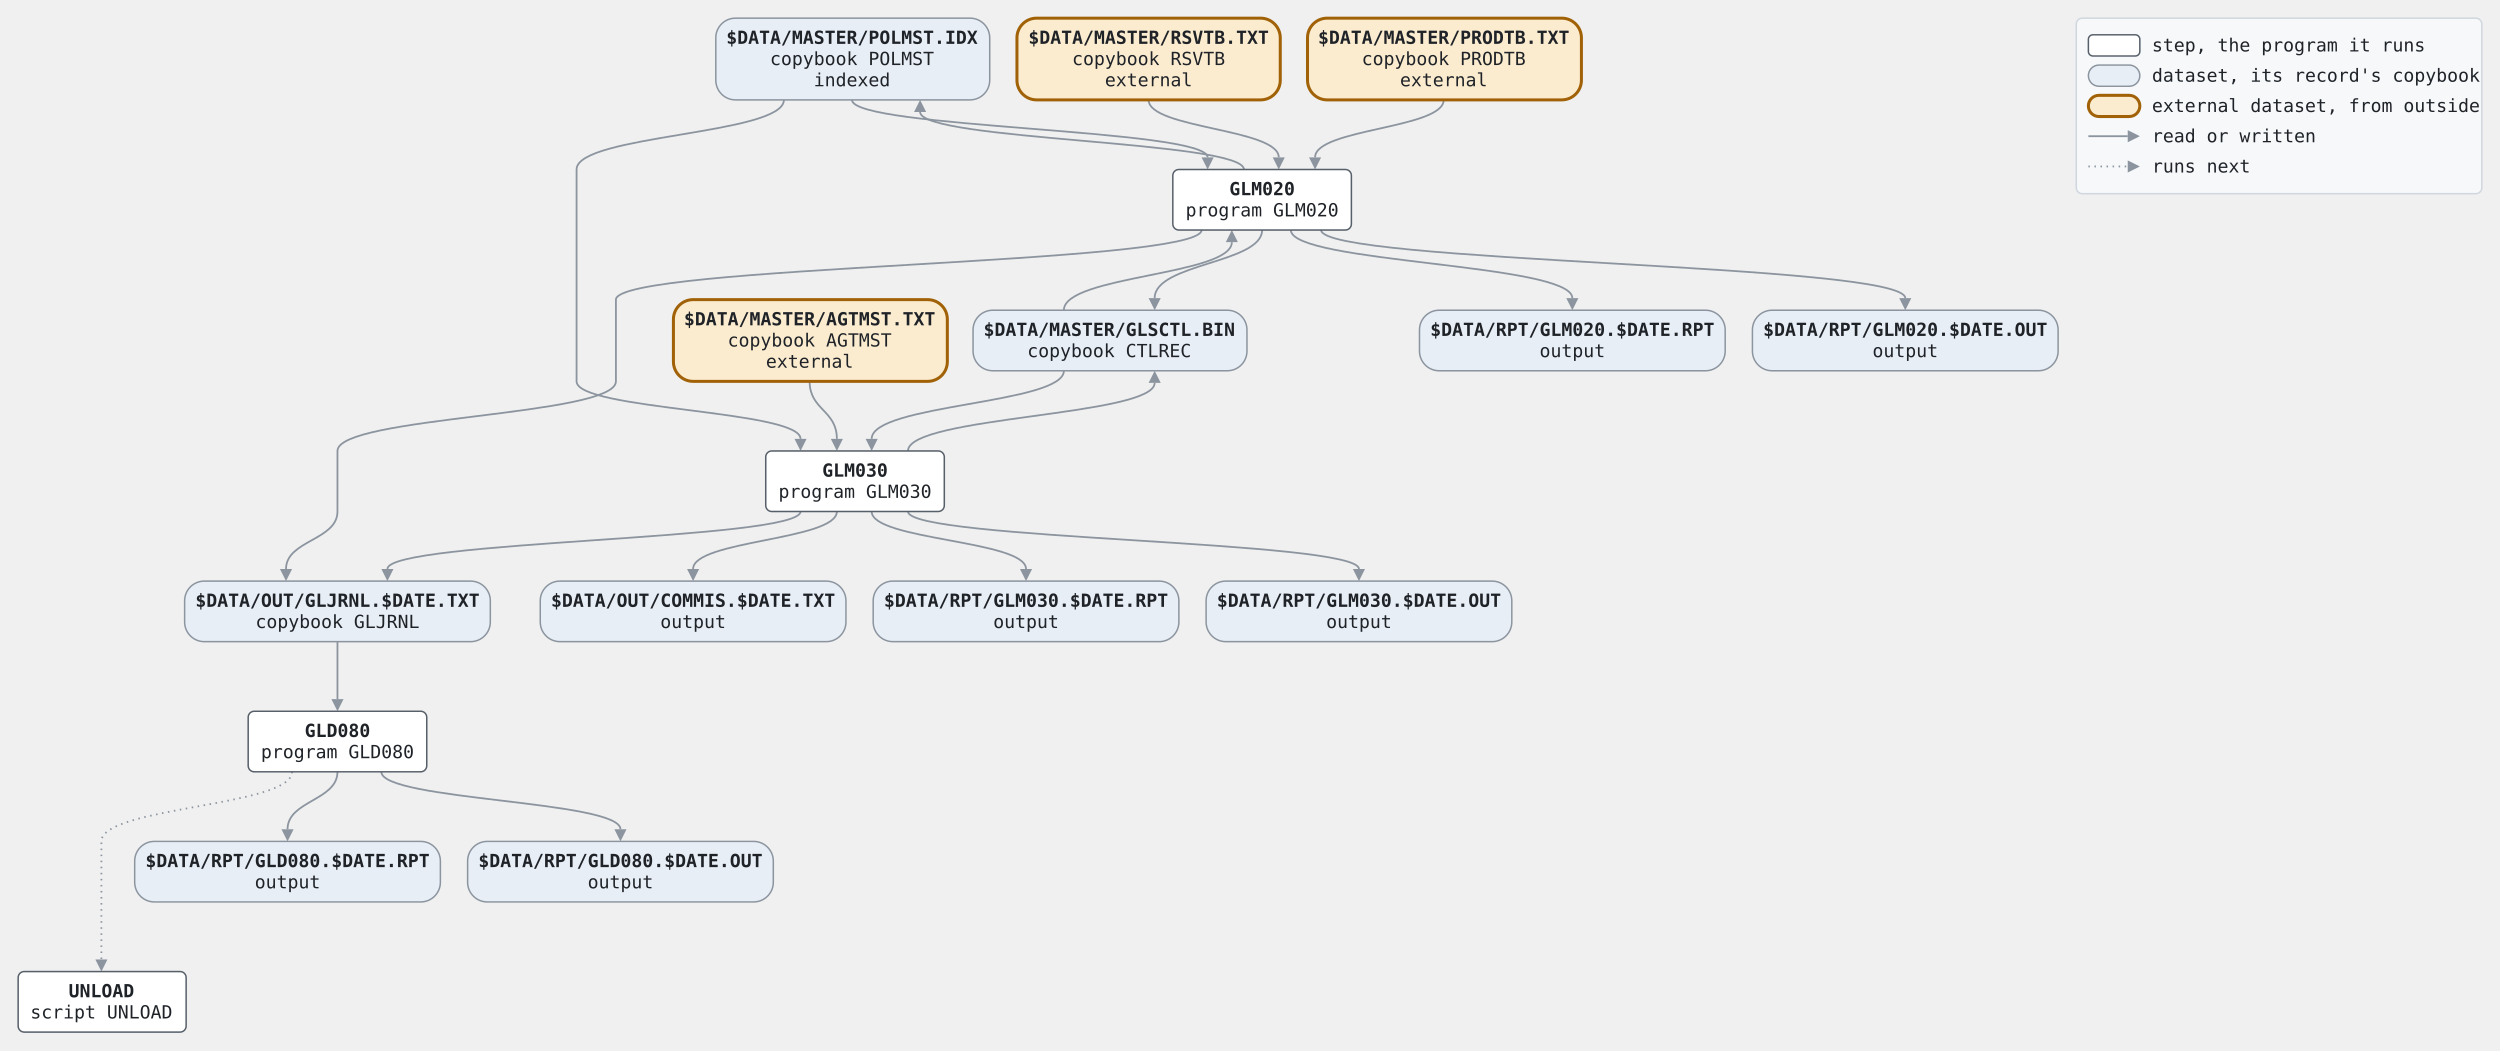
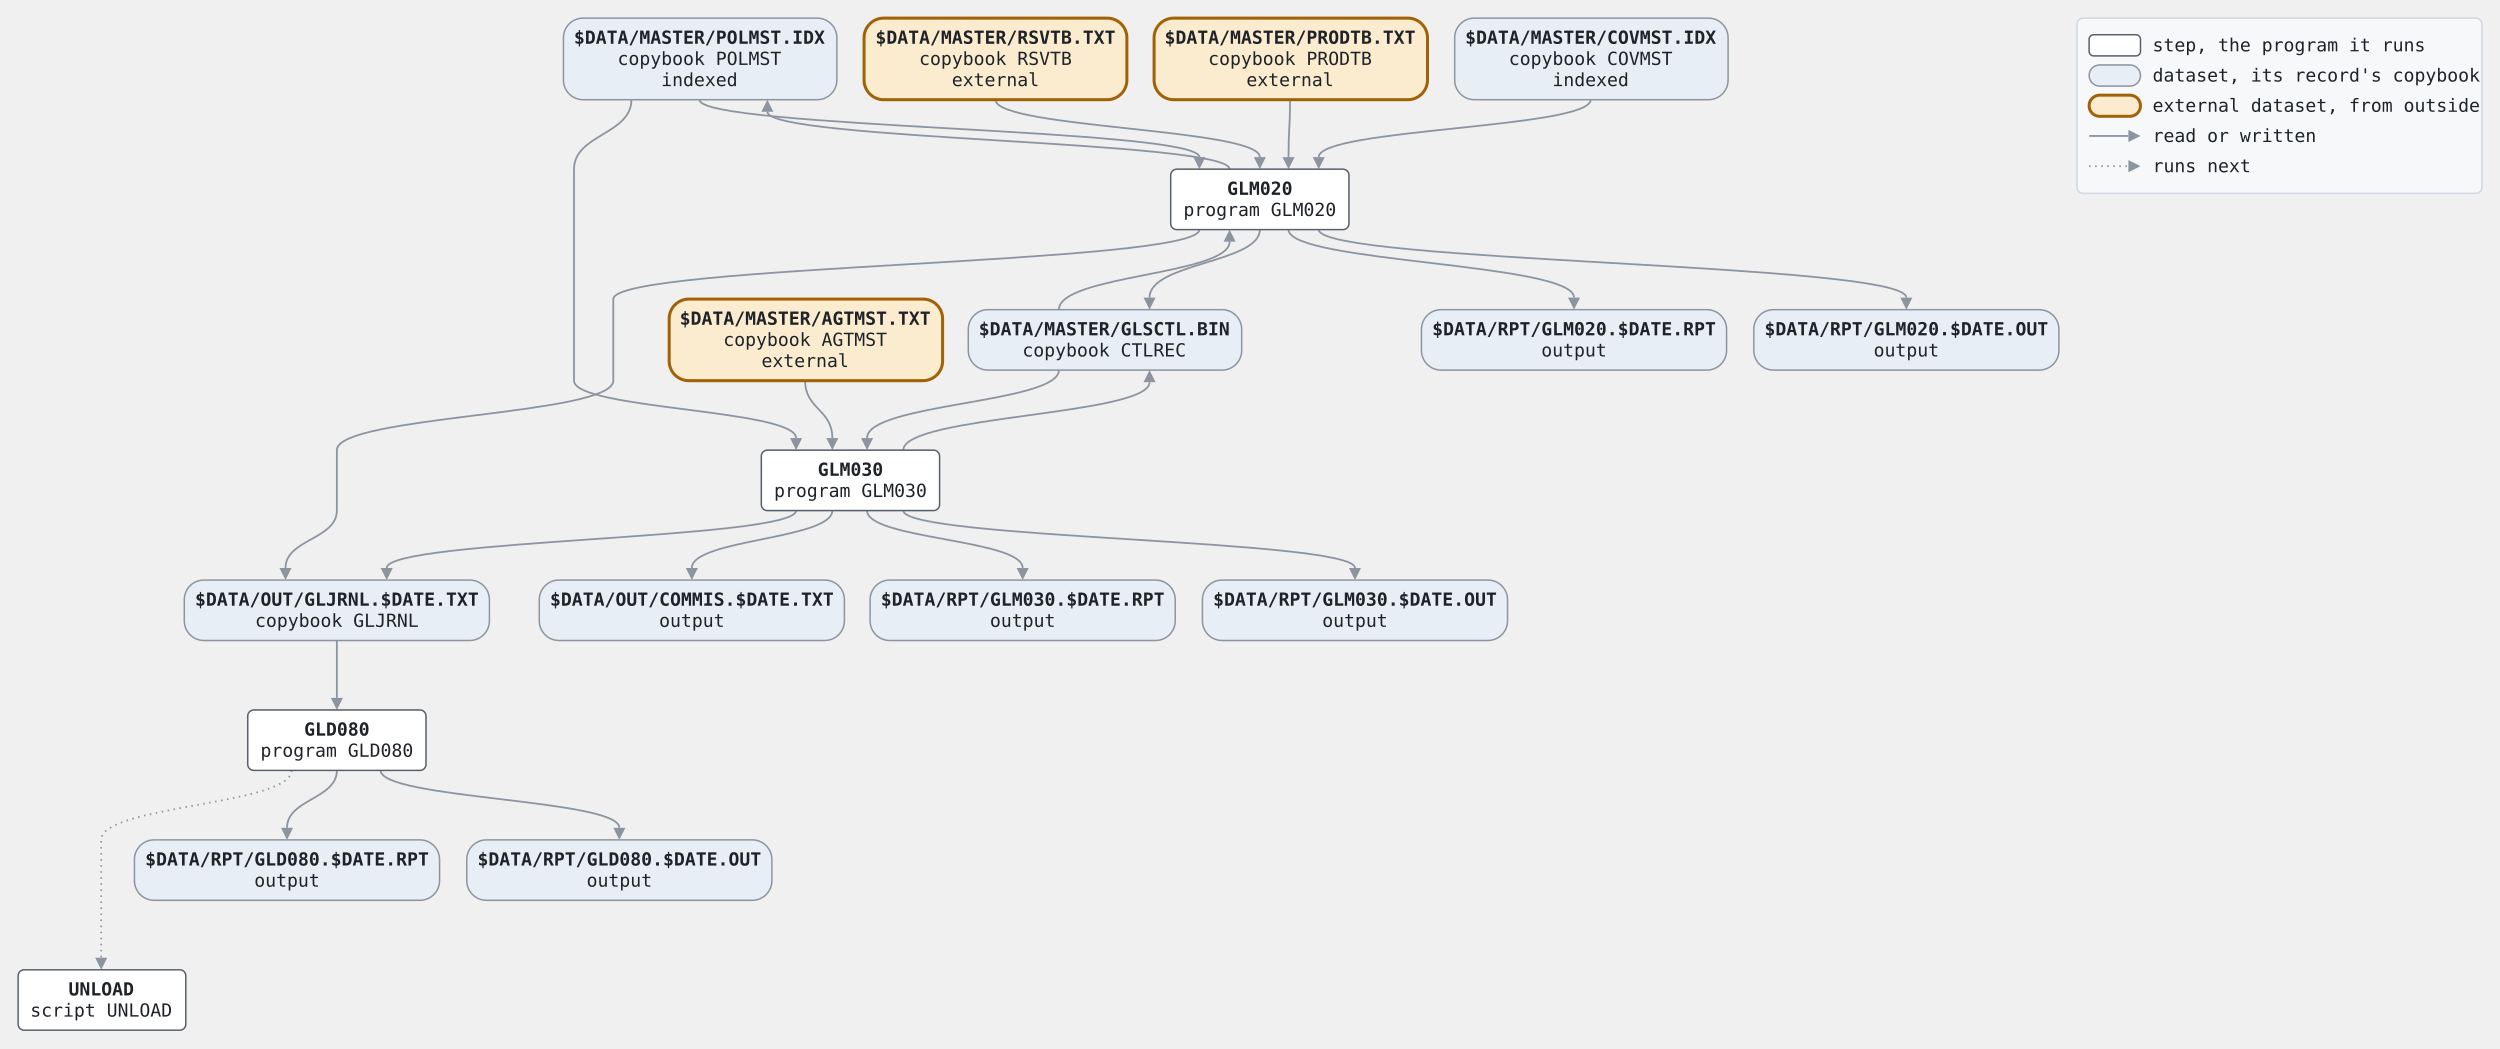
- <svg xmlns="http://www.w3.org/2000/svg" width="1652" height="694" viewBox="0 0 1652 694" font-family="ui-monospace, SFMono-Regular, Menlo, Consolas, monospace" font-size="12">
+ <svg xmlns="http://www.w3.org/2000/svg" width="1655" height="694" viewBox="0 0 1655 694" font-family="ui-monospace, SFMono-Regular, Menlo, Consolas, monospace" font-size="12">
  <style>
.box { fill: #ffffff; stroke: #57606a; stroke-width: 1 }
.box.emphasis { stroke-width: 2.5 }
.box.data { fill: #e8eef6; stroke: #8c959f }
.box.external { fill: #fbecd0; stroke: #a16207; stroke-width: 2 }
.box.dashed { stroke-dasharray: 4 3 }
.label { fill: #1f2328 }
.label.first { font-weight: 600 }
.edge { fill: none; stroke: #8c959f; stroke-width: 1.2 }
.edge.dashed { stroke-dasharray: 4 3 }
.edge.dotted { stroke-dasharray: 1 3 }
.head { fill: #8c959f }
.legend { fill: #f6f8fa; stroke: #d0d7de }
.edge-label { fill: #57606a; font-size: 11px; paint-order: stroke; stroke: #ffffff; stroke-width: 4px; stroke-linejoin: round }
.box.highlight { stroke: #c2410c; stroke-width: 2.5 }
.edge.highlight { stroke: #c2410c; stroke-width: 2 }
.head.highlight { fill: #c2410c }
@media (prefers-color-scheme: dark) {
  .box { fill: #161b22; stroke: #8b949e }
  .box.data { fill: #1f2a3a; stroke: #6e7681 }
  .box.external { fill: #3a2c12; stroke: #d6a64a }
  .label { fill: #e6edf3 }
  .edge { stroke: #6e7681 }
  .head { fill: #6e7681 }
  .legend { fill: #0d1117; stroke: #30363d }
  .edge-label { fill: #9da5ae; stroke: #0d1117 }
  .box.highlight, .edge.highlight { stroke: #fb923c }
  .head.highlight { fill: #fb923c }
}
</style>
  <defs>
    <marker id="arrow" viewBox="0 0 8 8" refX="0" refY="4" markerUnits="userSpaceOnUse" markerWidth="8" markerHeight="8" orient="auto-start-reverse">
      <path class="head" d="M0,0 L8,4 L0,8 z" />
    </marker>
    <marker id="arrow-highlight" viewBox="0 0 8 8" refX="0" refY="4" markerUnits="userSpaceOnUse" markerWidth="8" markerHeight="8" orient="auto-start-reverse">
      <path class="head highlight" d="M0,0 L8,4 L0,8 z" />
    </marker>
  </defs>
-   <path class="edge" d="M563,66 C563,85 798,85 798,104" marker-end="url(#arrow)" />
-   <path class="edge" d="M759,66 C759,85 845,85 845,104" marker-end="url(#arrow)" />
-   <path class="edge" d="M954,66 C954,85 869,85 869,104" marker-end="url(#arrow)" />
-   <path class="edge" d="M814,160 C814,182 703,182 703,205" marker-start="url(#arrow)" />
-   <path class="edge" d="M608,74 C608,93 822,93 822,112" marker-start="url(#arrow)" />
-   <path class="edge" d="M834,152 C834,174 763,174 763,197" marker-end="url(#arrow)" />
-   <path class="edge" d="M794,152 C794,175 407,175 407,198 L407,252 C407,275 223,275 223,298 L223,338 C223,357 189,357 189,376" marker-end="url(#arrow)" />
-   <path class="edge" d="M853,152 C853,174 1039,174 1039,197" marker-end="url(#arrow)" />
-   <path class="edge" d="M873,152 C873,174 1259,174 1259,197" marker-end="url(#arrow)" />
-   <path class="edge" d="M518,66 C518,89 381,89 381,112 L381,152 C381,175 381,175 381,198 L381,252 C381,271 529,271 529,290" marker-end="url(#arrow)" />
-   <path class="edge" d="M535,252 C535,271 553,271 553,290" marker-end="url(#arrow)" />
-   <path class="edge" d="M703,245 C703,267 576,267 576,290" marker-end="url(#arrow)" />
-   <path class="edge" d="M763,253 C763,275 600,275 600,298" marker-start="url(#arrow)" />
-   <path class="edge" d="M529,338 C529,357 256,357 256,376" marker-end="url(#arrow)" />
-   <path class="edge" d="M553,338 C553,357 458,357 458,376" marker-end="url(#arrow)" />
-   <path class="edge" d="M576,338 C576,357 678,357 678,376" marker-end="url(#arrow)" />
-   <path class="edge" d="M600,338 C600,357 898,357 898,376" marker-end="url(#arrow)" />
+   <path class="edge" d="M463,66 C463,85 794,85 794,104" marker-end="url(#arrow)" />
+   <path class="edge" d="M659,66 C659,85 834,85 834,104" marker-end="url(#arrow)" />
+   <path class="edge" d="M854,66 C854,85 853,85 853,104" marker-end="url(#arrow)" />
+   <path class="edge" d="M1053,66 C1053,85 873,85 873,104" marker-end="url(#arrow)" />
+   <path class="edge" d="M814,160 C814,182 701,182 701,205" marker-start="url(#arrow)" />
+   <path class="edge" d="M508,74 C508,93 814,93 814,112" marker-start="url(#arrow)" />
+   <path class="edge" d="M834,152 C834,174 761,174 761,197" marker-end="url(#arrow)" />
+   <path class="edge" d="M794,152 C794,175 406,175 406,198 L406,252 C406,275 223,275 223,298 L223,338 C223,357 189,357 189,376" marker-end="url(#arrow)" />
+   <path class="edge" d="M853,152 C853,174 1042,174 1042,197" marker-end="url(#arrow)" />
+   <path class="edge" d="M873,152 C873,174 1262,174 1262,197" marker-end="url(#arrow)" />
+   <path class="edge" d="M418,66 C418,89 380,89 380,112 L380,152 C380,175 380,175 380,198 L380,252 C380,271 527,271 527,290" marker-end="url(#arrow)" />
+   <path class="edge" d="M533,252 C533,271 551,271 551,290" marker-end="url(#arrow)" />
+   <path class="edge" d="M701,245 C701,267 574,267 574,290" marker-end="url(#arrow)" />
+   <path class="edge" d="M761,253 C761,275 598,275 598,298" marker-start="url(#arrow)" />
+   <path class="edge" d="M527,338 C527,357 256,357 256,376" marker-end="url(#arrow)" />
+   <path class="edge" d="M551,338 C551,357 458,357 458,376" marker-end="url(#arrow)" />
+   <path class="edge" d="M574,338 C574,357 677,357 677,376" marker-end="url(#arrow)" />
+   <path class="edge" d="M598,338 C598,357 897,357 897,376" marker-end="url(#arrow)" />
  <path class="edge" d="M223,424 C223,443 223,443 223,462" marker-end="url(#arrow)" />
  <path class="edge" d="M223,510 C223,529 190,529 190,548" marker-end="url(#arrow)" />
  <path class="edge" d="M252,510 C252,529 410,529 410,548" marker-end="url(#arrow)" />
  <path class="edge dotted" d="M193,510 C193,533 67,533 67,556 L67,596 C67,615 67,615 67,634" marker-end="url(#arrow)" />
  <a href="../copybooks/POLMST.md">
-     <rect class="box data" x="473" y="12" width="181" height="54" rx="13" />
-     <text class="label first" x="563" y="29" text-anchor="middle">$DATA/MASTER/POLMST.IDX</text>
-     <text class="label" x="563" y="43" text-anchor="middle">copybook POLMST</text>
-     <text class="label" x="563" y="57" text-anchor="middle">indexed</text>
+     <rect class="box data" x="373" y="12" width="181" height="54" rx="13" />
+     <text class="label first" x="463" y="29" text-anchor="middle">$DATA/MASTER/POLMST.IDX</text>
+     <text class="label" x="463" y="43" text-anchor="middle">copybook POLMST</text>
+     <text class="label" x="463" y="57" text-anchor="middle">indexed</text>
  </a>
  <a href="../copybooks/RSVTB.md">
-     <rect class="box data external" x="672" y="12" width="174" height="54" rx="13" />
-     <text class="label first" x="759" y="29" text-anchor="middle">$DATA/MASTER/RSVTB.TXT</text>
-     <text class="label" x="759" y="43" text-anchor="middle">copybook RSVTB</text>
-     <text class="label" x="759" y="57" text-anchor="middle">external</text>
+     <rect class="box data external" x="572" y="12" width="174" height="54" rx="13" />
+     <text class="label first" x="659" y="29" text-anchor="middle">$DATA/MASTER/RSVTB.TXT</text>
+     <text class="label" x="659" y="43" text-anchor="middle">copybook RSVTB</text>
+     <text class="label" x="659" y="57" text-anchor="middle">external</text>
  </a>
  <a href="../copybooks/PRODTB.md">
-     <rect class="box data external" x="864" y="12" width="181" height="54" rx="13" />
-     <text class="label first" x="954" y="29" text-anchor="middle">$DATA/MASTER/PRODTB.TXT</text>
-     <text class="label" x="954" y="43" text-anchor="middle">copybook PRODTB</text>
-     <text class="label" x="954" y="57" text-anchor="middle">external</text>
+     <rect class="box data external" x="764" y="12" width="181" height="54" rx="13" />
+     <text class="label first" x="854" y="29" text-anchor="middle">$DATA/MASTER/PRODTB.TXT</text>
+     <text class="label" x="854" y="43" text-anchor="middle">copybook PRODTB</text>
+     <text class="label" x="854" y="57" text-anchor="middle">external</text>
+   </a>
+   <a href="../copybooks/COVMST.md">
+     <rect class="box data" x="963" y="12" width="181" height="54" rx="13" />
+     <text class="label first" x="1053" y="29" text-anchor="middle">$DATA/MASTER/COVMST.IDX</text>
+     <text class="label" x="1053" y="43" text-anchor="middle">copybook COVMST</text>
+     <text class="label" x="1053" y="57" text-anchor="middle">indexed</text>
  </a>
  <a href="../copybooks/CTLREC.md">
-     <rect class="box data" x="643" y="205" width="181" height="40" rx="13" />
-     <text class="label first" x="733" y="222" text-anchor="middle">$DATA/MASTER/GLSCTL.BIN</text>
-     <text class="label" x="733" y="236" text-anchor="middle">copybook CTLREC</text>
+     <rect class="box data" x="641" y="205" width="181" height="40" rx="13" />
+     <text class="label first" x="731" y="222" text-anchor="middle">$DATA/MASTER/GLSCTL.BIN</text>
+     <text class="label" x="731" y="236" text-anchor="middle">copybook CTLREC</text>
  </a>
  <a href="../programs/GLM020.md">
    <rect class="box" x="775" y="112" width="118" height="40" rx="4" />
    <text class="label first" x="834" y="129" text-anchor="middle">GLM020</text>
    <text class="label" x="834" y="143" text-anchor="middle">program GLM020</text>
  </a>
  <a href="../copybooks/GLJRNL.md">
    <rect class="box data" x="122" y="384" width="202" height="40" rx="13" />
    <text class="label first" x="223" y="401" text-anchor="middle">$DATA/OUT/GLJRNL.$DATE.TXT</text>
    <text class="label" x="223" y="415" text-anchor="middle">copybook GLJRNL</text>
  </a>
  <g>
-     <rect class="box data" x="938" y="205" width="202" height="40" rx="13" />
-     <text class="label first" x="1039" y="222" text-anchor="middle">$DATA/RPT/GLM020.$DATE.RPT</text>
-     <text class="label" x="1039" y="236" text-anchor="middle">output</text>
+     <rect class="box data" x="941" y="205" width="202" height="40" rx="13" />
+     <text class="label first" x="1042" y="222" text-anchor="middle">$DATA/RPT/GLM020.$DATE.RPT</text>
+     <text class="label" x="1042" y="236" text-anchor="middle">output</text>
  </g>
  <g>
-     <rect class="box data" x="1158" y="205" width="202" height="40" rx="13" />
-     <text class="label first" x="1259" y="222" text-anchor="middle">$DATA/RPT/GLM020.$DATE.OUT</text>
-     <text class="label" x="1259" y="236" text-anchor="middle">output</text>
+     <rect class="box data" x="1161" y="205" width="202" height="40" rx="13" />
+     <text class="label first" x="1262" y="222" text-anchor="middle">$DATA/RPT/GLM020.$DATE.OUT</text>
+     <text class="label" x="1262" y="236" text-anchor="middle">output</text>
  </g>
  <a href="../copybooks/AGTMST.md">
-     <rect class="box data external" x="445" y="198" width="181" height="54" rx="13" />
-     <text class="label first" x="535" y="215" text-anchor="middle">$DATA/MASTER/AGTMST.TXT</text>
-     <text class="label" x="535" y="229" text-anchor="middle">copybook AGTMST</text>
-     <text class="label" x="535" y="243" text-anchor="middle">external</text>
+     <rect class="box data external" x="443" y="198" width="181" height="54" rx="13" />
+     <text class="label first" x="533" y="215" text-anchor="middle">$DATA/MASTER/AGTMST.TXT</text>
+     <text class="label" x="533" y="229" text-anchor="middle">copybook AGTMST</text>
+     <text class="label" x="533" y="243" text-anchor="middle">external</text>
  </a>
  <a href="../programs/GLM030.md">
-     <rect class="box" x="506" y="298" width="118" height="40" rx="4" />
-     <text class="label first" x="565" y="315" text-anchor="middle">GLM030</text>
-     <text class="label" x="565" y="329" text-anchor="middle">program GLM030</text>
+     <rect class="box" x="504" y="298" width="118" height="40" rx="4" />
+     <text class="label first" x="563" y="315" text-anchor="middle">GLM030</text>
+     <text class="label" x="563" y="329" text-anchor="middle">program GLM030</text>
  </a>
  <g>
    <rect class="box data" x="357" y="384" width="202" height="40" rx="13" />
    <text class="label first" x="458" y="401" text-anchor="middle">$DATA/OUT/COMMIS.$DATE.TXT</text>
    <text class="label" x="458" y="415" text-anchor="middle">output</text>
  </g>
  <g>
-     <rect class="box data" x="577" y="384" width="202" height="40" rx="13" />
-     <text class="label first" x="678" y="401" text-anchor="middle">$DATA/RPT/GLM030.$DATE.RPT</text>
-     <text class="label" x="678" y="415" text-anchor="middle">output</text>
+     <rect class="box data" x="576" y="384" width="202" height="40" rx="13" />
+     <text class="label first" x="677" y="401" text-anchor="middle">$DATA/RPT/GLM030.$DATE.RPT</text>
+     <text class="label" x="677" y="415" text-anchor="middle">output</text>
  </g>
  <g>
-     <rect class="box data" x="797" y="384" width="202" height="40" rx="13" />
-     <text class="label first" x="898" y="401" text-anchor="middle">$DATA/RPT/GLM030.$DATE.OUT</text>
-     <text class="label" x="898" y="415" text-anchor="middle">output</text>
+     <rect class="box data" x="796" y="384" width="202" height="40" rx="13" />
+     <text class="label first" x="897" y="401" text-anchor="middle">$DATA/RPT/GLM030.$DATE.OUT</text>
+     <text class="label" x="897" y="415" text-anchor="middle">output</text>
  </g>
  <a href="../programs/GLD080.md">
    <rect class="box" x="164" y="470" width="118" height="40" rx="4" />
    <text class="label first" x="223" y="487" text-anchor="middle">GLD080</text>
    <text class="label" x="223" y="501" text-anchor="middle">program GLD080</text>
  </a>
  <g>
    <rect class="box data" x="89" y="556" width="202" height="40" rx="13" />
    <text class="label first" x="190" y="573" text-anchor="middle">$DATA/RPT/GLD080.$DATE.RPT</text>
    <text class="label" x="190" y="587" text-anchor="middle">output</text>
  </g>
  <g>
    <rect class="box data" x="309" y="556" width="202" height="40" rx="13" />
    <text class="label first" x="410" y="573" text-anchor="middle">$DATA/RPT/GLD080.$DATE.OUT</text>
    <text class="label" x="410" y="587" text-anchor="middle">output</text>
  </g>
  <g>
    <rect class="box" x="12" y="642" width="111" height="40" rx="4" />
    <text class="label first" x="67" y="659" text-anchor="middle">UNLOAD</text>
    <text class="label" x="67" y="673" text-anchor="middle">script UNLOAD</text>
  </g>
  <g class="legend-keys">
-     <rect class="legend" x="1372" y="12" width="268" height="116" rx="4" />
-     <rect class="box" x="1380" y="23" width="34" height="14" rx="3" />
-     <text class="label" x="1422" y="34">step, the program it runs</text>
-     <rect class="box data" x="1380" y="43" width="34" height="14" rx="7" />
-     <text class="label" x="1422" y="54">dataset, its record's copybook</text>
-     <rect class="box data external" x="1380" y="63" width="34" height="14" rx="7" />
-     <text class="label" x="1422" y="74">external dataset, from outside</text>
-     <path class="edge" d="M1380,90 L1406,90" marker-end="url(#arrow)" />
-     <text class="label" x="1422" y="94">read or written</text>
-     <path class="edge dotted" d="M1380,110 L1406,110" marker-end="url(#arrow)" />
-     <text class="label" x="1422" y="114">runs next</text>
+     <rect class="legend" x="1375" y="12" width="268" height="116" rx="4" />
+     <rect class="box" x="1383" y="23" width="34" height="14" rx="3" />
+     <text class="label" x="1425" y="34">step, the program it runs</text>
+     <rect class="box data" x="1383" y="43" width="34" height="14" rx="7" />
+     <text class="label" x="1425" y="54">dataset, its record's copybook</text>
+     <rect class="box data external" x="1383" y="63" width="34" height="14" rx="7" />
+     <text class="label" x="1425" y="74">external dataset, from outside</text>
+     <path class="edge" d="M1383,90 L1409,90" marker-end="url(#arrow)" />
+     <text class="label" x="1425" y="94">read or written</text>
+     <path class="edge dotted" d="M1383,110 L1409,110" marker-end="url(#arrow)" />
+     <text class="label" x="1425" y="114">runs next</text>
  </g>
</svg>
